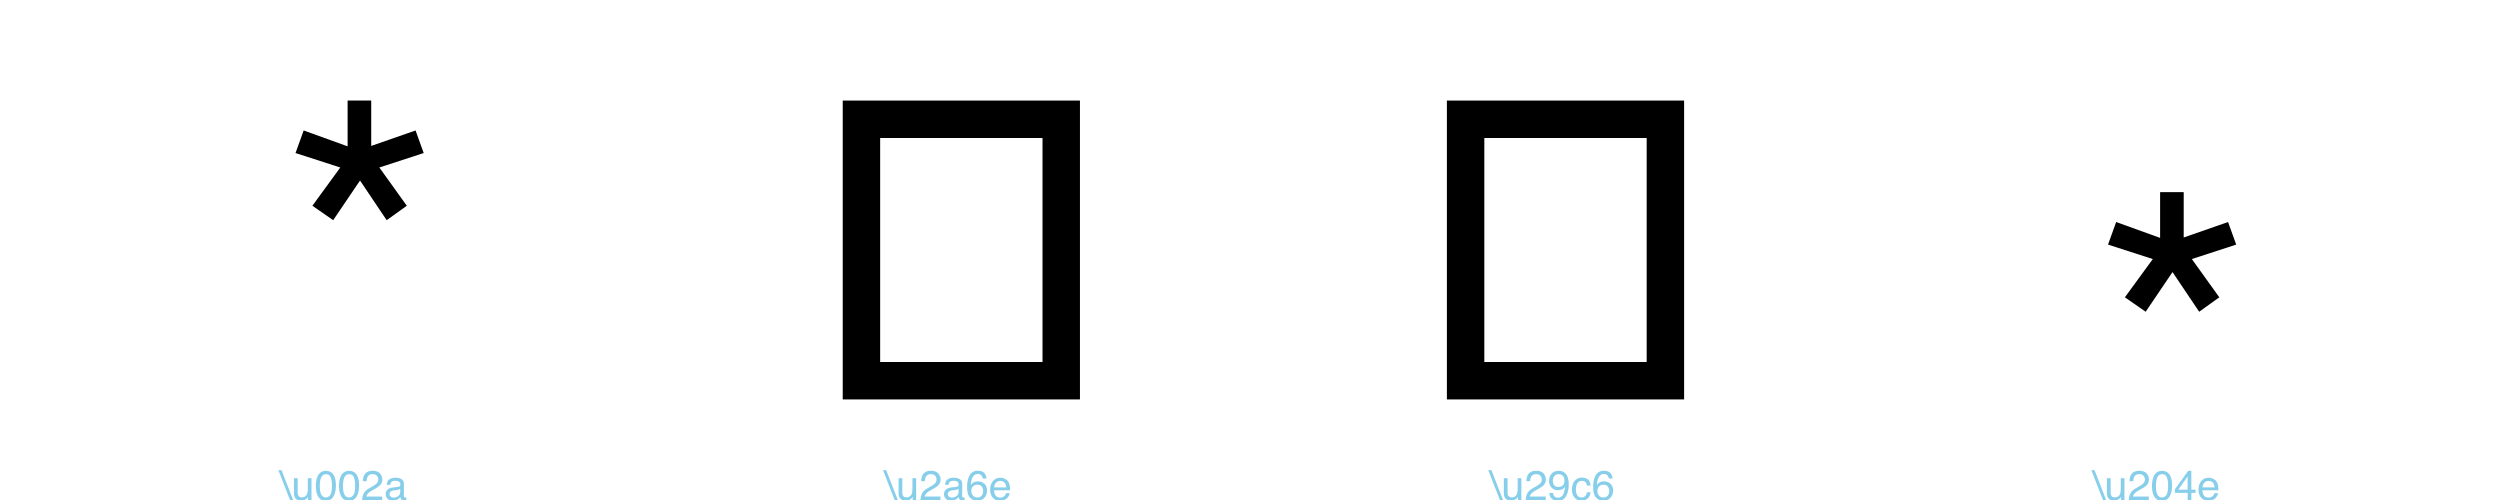
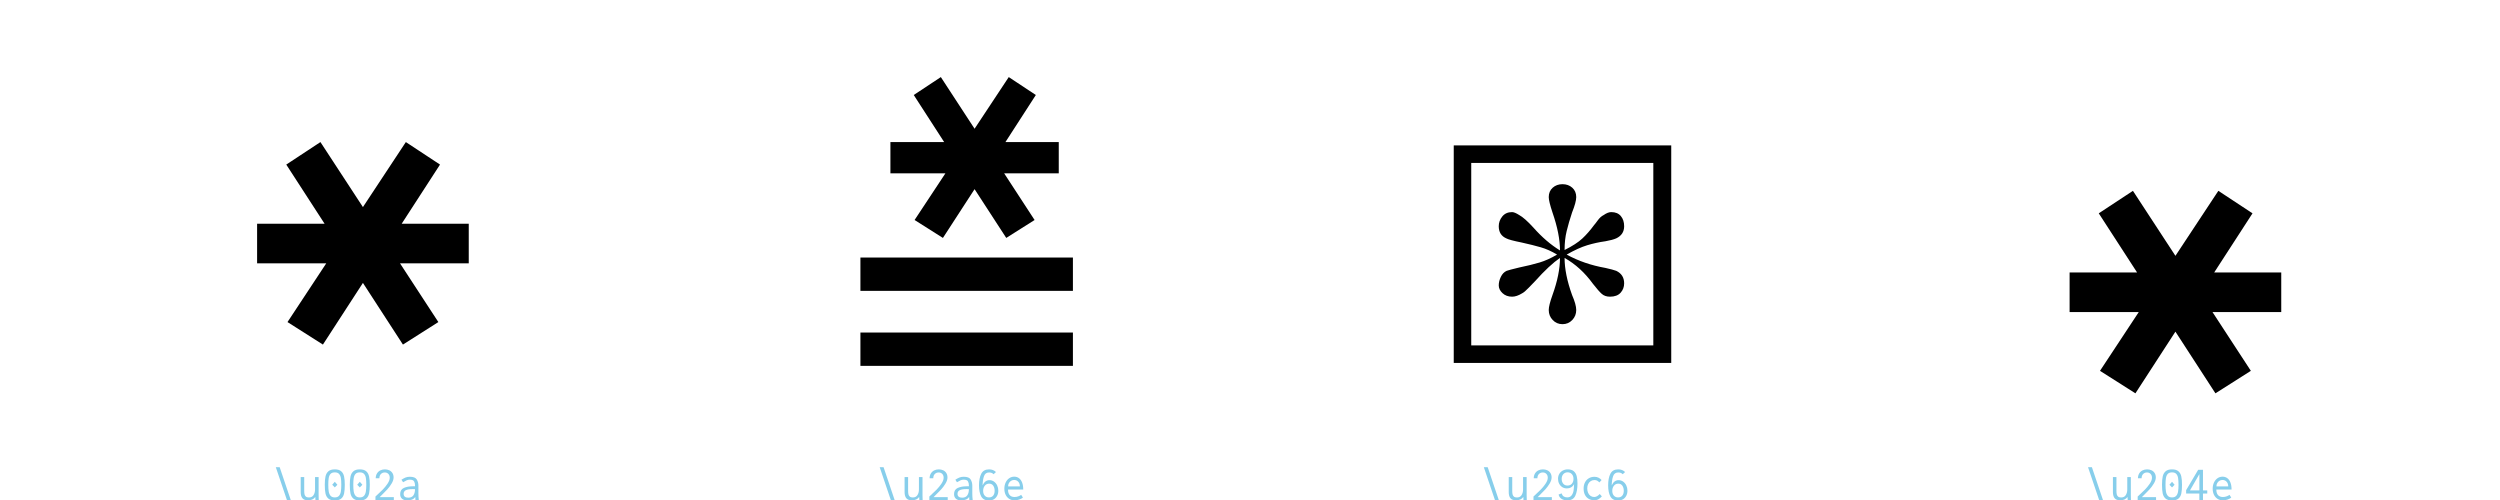
<svg xmlns="http://www.w3.org/2000/svg" xmlns:xlink="http://www.w3.org/1999/xlink" width="600pt" height="120pt" viewBox="0 0 600 120" version="1.1">
  <defs>
    <g>
-       <symbol overflow="visible" id="glyph3087320-0">
-         <path style="stroke:none;" d="M 3.223 0 L 3.223 -71.727 L 60.156 -71.727 L 60.156 0 Z M 51.172 -8.984 L 51.172 -62.742 L 12.207 -62.742 L 12.207 -8.984 Z M 51.172 -8.984 " />
+       <symbol overflow="visible" id="glyph3042870-0">
+         <path style="stroke:none;" d="M 3.602 17 L 3.602 -72.5 L 56.398 -72.5 L 56.398 17 Z M 8.801 11.801 L 51.199 11.801 L 51.199 -67.301 L 8.801 -67.301 Z M 16.301 -45 C 16.234 -50.066 17.602 -53.367 20.398 -54.898 C 23.199 -56.434 26.168 -57.199 29.301 -57.199 C 33.566 -57.199 36.867 -56.215 39.199 -54.25 C 41.531 -52.285 42.699 -49.465 42.699 -45.801 C 42.699 -43.535 42.117 -41.516 40.949 -39.75 C 39.781 -37.984 38.102 -35.965 35.898 -33.699 L 34.199 -31.898 C 33.199 -31.098 32.535 -30.434 32.199 -29.898 C 31.867 -29.367 31.699 -28.602 31.699 -27.602 L 31.699 -25 L 26 -25 L 26 -27.602 C 26 -28.801 26.035 -29.699 26.102 -30.301 C 26.168 -30.898 26.434 -31.535 26.898 -32.199 C 27.367 -33 28.016 -33.816 28.852 -34.648 C 29.684 -35.484 30.5 -36.266 31.301 -37 C 33.102 -38.602 34.418 -40 35.25 -41.199 C 36.082 -42.398 36.5 -43.832 36.5 -45.5 C 36.5 -47.5 35.832 -49.035 34.5 -50.102 C 33.168 -51.168 31.234 -51.699 28.699 -51.699 C 26.965 -51.699 25.418 -51.168 24.051 -50.102 C 22.684 -49.035 22.035 -47.332 22.102 -45 Z M 34.699 -16.301 C 34.699 -14.898 34.184 -13.699 33.148 -12.699 C 32.117 -11.699 30.898 -11.199 29.5 -11.199 C 28.102 -11.199 26.898 -11.699 25.898 -12.699 C 24.898 -13.699 24.398 -14.898 24.398 -16.301 C 24.398 -17.168 24.602 -17.934 25 -18.602 C 25.199 -19.469 25.566 -20.102 26.102 -20.5 C 26.633 -20.898 27.367 -21.168 28.301 -21.301 C 28.566 -21.367 28.965 -21.398 29.5 -21.398 C 30.898 -21.398 32.117 -20.898 33.148 -19.898 C 34.184 -18.898 34.699 -17.699 34.699 -16.301 Z M 23.199 -10.199 C 24.602 -10.199 25.801 -9.699 26.801 -8.699 C 27.801 -7.699 28.301 -6.5 28.301 -5.102 C 28.301 -3.633 27.801 -2.398 26.801 -1.398 C 25.801 -0.398 24.602 0.102 23.199 0.102 C 21.801 0.102 20.602 -0.398 19.602 -1.398 C 18.602 -2.398 18.102 -3.633 18.102 -5.102 C 18.102 -6.5 18.602 -7.699 19.602 -8.699 C 20.602 -9.699 21.801 -10.199 23.199 -10.199 Z M 35.801 -10.199 C 37.199 -10.199 38.418 -9.699 39.449 -8.699 C 40.484 -7.699 41 -6.5 41 -5.102 C 41 -3.633 40.484 -2.398 39.449 -1.398 C 38.418 -0.398 37.199 0.102 35.801 0.102 C 34.398 0.102 33.199 -0.398 32.199 -1.398 C 31.199 -2.398 30.699 -3.633 30.699 -5.102 C 30.699 -6.5 31.199 -7.699 32.199 -8.699 C 33.199 -9.699 34.398 -10.199 35.801 -10.199 Z M 35.801 -10.199 " />
      </symbol>
-       <symbol overflow="visible" id="glyph3087320-1">
-         <path style="stroke:none;" d="M 21.973 -71.727 L 21.973 -60.84 L 32.617 -64.551 L 34.57 -59.133 L 23.926 -55.664 L 30.516 -46.484 L 25.684 -43.016 L 19.289 -52.539 L 12.844 -43.016 L 7.859 -46.484 L 14.551 -55.664 L 3.809 -59.133 L 5.762 -64.551 L 16.309 -60.742 L 16.309 -71.727 Z M 21.973 -71.727 " />
+       <symbol overflow="visible" id="glyph3042870-1">
+         <path style="stroke:none;" d="M 39.301 -32.199 L 55.398 -32.199 L 55.398 -22.699 L 38.898 -22.699 L 48.102 -8.602 L 39.602 -3.199 L 30 -18 L 20.398 -3.199 L 11.898 -8.602 L 21.199 -22.699 L 4.602 -22.699 L 4.602 -32.199 L 20.801 -32.199 L 11.602 -46.398 L 19.801 -51.801 L 30 -36.199 L 40.301 -51.801 L 48.5 -46.398 Z M 39.301 -32.199 " />
      </symbol>
-       <symbol overflow="visible" id="glyph3087320-2">
-         <path style="stroke:none;" d="M 3.223 0 L 3.223 -71.727 L 60.156 -71.727 L 60.156 0 Z M 51.172 -8.984 L 51.172 -62.742 L 12.207 -62.742 L 12.207 -8.984 Z M 51.172 -8.984 " />
+       <symbol overflow="visible" id="glyph3042870-2">
+         <path style="stroke:none;" d="M 24.301 -44.398 L 17.5 -48.699 L 24.898 -59.898 L 11.699 -59.898 L 11.699 -67.398 L 24.602 -67.398 L 17.301 -78.699 L 23.801 -83 L 31.898 -70.602 L 40.102 -83 L 46.602 -78.699 L 39.301 -67.398 L 52.102 -67.398 L 52.102 -59.898 L 39 -59.898 L 46.301 -48.699 L 39.5 -44.398 L 31.898 -56.102 Z M 4.5 -31.699 L 4.5 -39.699 L 55.5 -39.699 L 55.5 -31.699 Z M 55.5 -13.699 L 4.5 -13.699 L 4.5 -21.699 L 55.5 -21.699 Z M 55.5 -13.699 " />
      </symbol>
-       <symbol overflow="visible" id="glyph3087320-3">
-         <path style="stroke:none;" d="M 21.973 -27.781 L 21.973 -16.895 L 32.617 -20.605 L 34.57 -15.188 L 23.926 -11.719 L 30.516 -2.539 L 25.684 0.93 L 19.289 -8.594 L 12.844 0.93 L 7.859 -2.539 L 14.551 -11.719 L 3.809 -15.188 L 5.762 -20.605 L 16.309 -16.797 L 16.309 -27.781 Z M 21.973 -27.781 " />
+       <symbol overflow="visible" id="glyph3042870-3">
+         <path style="stroke:none;" d="M 54.699 2 L 2.5 2 L 2.5 -50.199 L 54.699 -50.199 Z M 50.398 -2.199 L 50.398 -46 L 6.699 -46 L 6.699 -2.199 Z M 43.398 -17.102 C 43.398 -16.234 43.117 -15.484 42.551 -14.852 C 41.984 -14.219 41.133 -13.898 40 -13.898 C 39.199 -13.898 38.551 -14.117 38.051 -14.551 C 37.551 -14.984 36.832 -15.801 35.898 -17 C 33.965 -19.668 31.699 -21.734 29.102 -23.199 C 29.102 -20.602 29.699 -17.633 30.898 -14.301 C 31.566 -12.766 31.898 -11.566 31.898 -10.699 C 31.898 -9.766 31.582 -8.965 30.949 -8.301 C 30.316 -7.633 29.535 -7.301 28.602 -7.301 C 27.668 -7.301 26.883 -7.633 26.25 -8.301 C 25.617 -8.969 25.301 -9.766 25.301 -10.699 C 25.301 -11.434 25.602 -12.633 26.199 -14.301 C 27.398 -17.633 28 -20.602 28 -23.199 C 26.332 -22.066 24.332 -20.199 22 -17.602 C 21.668 -17.266 21.168 -16.75 20.5 -16.051 C 19.832 -15.352 19.301 -14.898 18.898 -14.699 C 18.031 -14.168 17.234 -13.898 16.5 -13.898 C 15.566 -13.898 14.801 -14.184 14.199 -14.75 C 13.602 -15.316 13.301 -15.934 13.301 -16.602 C 13.301 -17.266 13.465 -17.949 13.801 -18.648 C 14.133 -19.348 14.602 -19.832 15.199 -20.102 C 15.531 -20.234 16.535 -20.5 18.199 -20.898 C 20.133 -21.301 21.766 -21.699 23.102 -22.102 C 24.434 -22.5 25.832 -23.133 27.301 -24 C 25.969 -24.801 24.668 -25.383 23.398 -25.75 C 22.133 -26.117 20.602 -26.5 18.801 -26.898 C 16.801 -27.301 15.566 -27.633 15.102 -27.898 C 13.902 -28.434 13.301 -29.398 13.301 -30.801 C 13.301 -31.668 13.582 -32.449 14.148 -33.148 C 14.715 -33.848 15.5 -34.199 16.5 -34.199 C 16.898 -34.199 17.465 -33.965 18.199 -33.5 C 19.066 -33.035 20.199 -32.035 21.602 -30.5 C 23.668 -28.168 25.801 -26.332 28 -25 C 28 -27.602 27.398 -30.633 26.199 -34.102 C 25.602 -35.902 25.301 -37.133 25.301 -37.801 C 25.301 -38.734 25.617 -39.484 26.25 -40.051 C 26.883 -40.617 27.668 -40.898 28.602 -40.898 C 29.535 -40.898 30.316 -40.617 30.949 -40.051 C 31.582 -39.484 31.898 -38.734 31.898 -37.801 C 31.898 -37 31.566 -35.766 30.898 -34.102 C 30.367 -32.5 29.934 -31.016 29.602 -29.648 C 29.266 -28.281 29.102 -26.766 29.102 -25.102 C 30.969 -26.035 32.383 -26.949 33.352 -27.852 C 34.316 -28.75 35.266 -29.832 36.199 -31.102 C 36.332 -31.234 36.617 -31.602 37.051 -32.199 C 37.484 -32.801 37.965 -33.234 38.5 -33.5 C 39.168 -33.965 39.766 -34.199 40.301 -34.199 C 41.301 -34.199 42.066 -33.883 42.602 -33.25 C 43.133 -32.617 43.398 -31.801 43.398 -30.801 C 43.398 -29.469 42.766 -28.5 41.5 -27.898 C 40.898 -27.633 40.035 -27.398 38.898 -27.199 C 37.434 -27 35.984 -26.684 34.551 -26.25 C 33.117 -25.816 31.465 -25.066 29.602 -24 C 32.402 -22.465 35.5 -21.398 38.898 -20.801 C 40.098 -20.535 40.965 -20.301 41.5 -20.102 C 42.766 -19.5 43.398 -18.5 43.398 -17.102 Z M 43.398 -17.102 " />
      </symbol>
-       <symbol overflow="visible" id="glyph3087321-0">
-         <path style="stroke:none;" d="M 0.32 0 L 0.32 -7.172 L 6.016 -7.172 L 6.016 0 Z M 5.117 -0.898 L 5.117 -6.273 L 1.219 -6.273 L 1.219 -0.898 Z M 5.117 -0.898 " />
+       <symbol overflow="visible" id="glyph3042870-4">
+         <path style="stroke:none;" d="M 39.301 -8.801 L 55.398 -8.801 L 55.398 0.699 L 38.898 0.699 L 48.102 14.801 L 39.602 20.199 L 30 5.398 L 20.398 20.199 L 11.898 14.801 L 21.199 0.699 L 4.602 0.699 L 4.602 -8.801 L 20.801 -8.801 L 11.602 -23 L 19.801 -28.398 L 30 -12.801 L 40.301 -28.398 L 48.5 -23 Z M 39.301 -8.801 " />
      </symbol>
-       <symbol overflow="visible" id="glyph3087321-1">
-         <path style="stroke:none;" d="M 0.426 -7.172 L 3.211 0 L 2.453 0 L -0.336 -7.172 Z M 0.426 -7.172 " />
+       <symbol overflow="visible" id="glyph3042871-0">
+         <path style="stroke:none;" d="M 0.359 1.699 L 0.359 -7.25 L 5.641 -7.25 L 5.641 1.699 Z M 0.879 1.18 L 5.121 1.18 L 5.121 -6.73 L 0.879 -6.73 Z M 1.629 -4.5 C 1.621 -5.008 1.762 -5.336 2.039 -5.488 C 2.32 -5.645 2.617 -5.719 2.93 -5.719 C 3.355 -5.719 3.688 -5.621 3.922 -5.426 C 4.152 -5.23 4.27 -4.945 4.27 -4.578 C 4.27 -4.352 4.211 -4.152 4.094 -3.977 C 3.977 -3.801 3.809 -3.598 3.59 -3.371 L 3.422 -3.191 C 3.32 -3.109 3.254 -3.043 3.219 -2.988 C 3.188 -2.938 3.172 -2.859 3.172 -2.762 L 3.172 -2.5 L 2.602 -2.5 L 2.602 -2.762 C 2.602 -2.879 2.602 -2.969 2.609 -3.031 C 2.617 -3.09 2.645 -3.152 2.691 -3.219 C 2.738 -3.301 2.801 -3.383 2.887 -3.465 C 2.969 -3.547 3.051 -3.625 3.129 -3.699 C 3.309 -3.859 3.441 -4 3.523 -4.121 C 3.609 -4.242 3.648 -4.383 3.648 -4.551 C 3.648 -4.75 3.582 -4.902 3.449 -5.012 C 3.316 -5.117 3.125 -5.172 2.871 -5.172 C 2.695 -5.172 2.543 -5.117 2.406 -5.012 C 2.27 -4.902 2.203 -4.734 2.211 -4.5 Z M 3.469 -1.629 C 3.469 -1.488 3.418 -1.371 3.316 -1.27 C 3.211 -1.168 3.09 -1.121 2.949 -1.121 C 2.809 -1.121 2.691 -1.172 2.59 -1.27 C 2.488 -1.371 2.441 -1.488 2.441 -1.629 C 2.441 -1.715 2.461 -1.793 2.5 -1.859 C 2.52 -1.945 2.559 -2.012 2.609 -2.051 C 2.664 -2.09 2.738 -2.117 2.828 -2.129 C 2.855 -2.137 2.898 -2.141 2.949 -2.141 C 3.09 -2.141 3.211 -2.09 3.316 -1.988 C 3.418 -1.891 3.469 -1.77 3.469 -1.629 Z M 2.32 -1.02 C 2.461 -1.02 2.578 -0.969 2.68 -0.871 C 2.781 -0.77 2.828 -0.648 2.828 -0.512 C 2.828 -0.363 2.781 -0.238 2.68 -0.141 C 2.578 -0.039 2.461 0.012 2.32 0.012 C 2.18 0.012 2.059 -0.039 1.961 -0.141 C 1.859 -0.238 1.809 -0.363 1.809 -0.512 C 1.809 -0.652 1.859 -0.77 1.961 -0.871 C 2.059 -0.969 2.18 -1.02 2.32 -1.02 Z M 3.578 -1.02 C 3.719 -1.02 3.84 -0.969 3.945 -0.871 C 4.047 -0.77 4.102 -0.648 4.102 -0.512 C 4.102 -0.363 4.047 -0.238 3.945 -0.141 C 3.84 -0.039 3.719 0.012 3.578 0.012 C 3.438 0.012 3.32 -0.039 3.219 -0.141 C 3.121 -0.238 3.07 -0.363 3.07 -0.512 C 3.07 -0.652 3.121 -0.77 3.219 -0.871 C 3.32 -0.969 3.441 -1.02 3.578 -1.02 Z M 3.578 -1.02 " />
      </symbol>
-       <symbol overflow="visible" id="glyph3087321-2">
-         <path style="stroke:none;" d="M 1.523 -5.23 L 1.523 -1.758 C 1.523 -1.492 1.566 -1.273 1.648 -1.102 C 1.805 -0.789 2.098 -0.633 2.523 -0.633 C 3.137 -0.633 3.555 -0.906 3.773 -1.453 C 3.895 -1.746 3.953 -2.148 3.953 -2.66 L 3.953 -5.23 L 4.836 -5.23 L 4.836 0 L 4.004 0 L 4.016 -0.773 C 3.898 -0.574 3.758 -0.406 3.59 -0.27 C 3.254 0.004 2.848 0.141 2.367 0.141 C 1.621 0.141 1.113 -0.109 0.844 -0.605 C 0.699 -0.871 0.625 -1.23 0.625 -1.676 L 0.625 -5.23 Z M 1.523 -5.23 " />
+       <symbol overflow="visible" id="glyph3042871-1">
+         <path style="stroke:none;" d="M 5.078 1.898 L 4.16 1.898 L 0.852 -7.879 L 1.781 -7.879 Z M 5.078 1.898 " />
      </symbol>
-       <symbol overflow="visible" id="glyph3087321-3">
-         <path style="stroke:none;" d="M 2.703 -6.992 C 3.609 -6.992 4.266 -6.621 4.668 -5.875 C 4.98 -5.297 5.137 -4.508 5.137 -3.508 C 5.137 -2.555 4.996 -1.77 4.711 -1.148 C 4.301 -0.258 3.633 0.191 2.699 0.191 C 1.859 0.191 1.234 -0.176 0.824 -0.902 C 0.484 -1.512 0.312 -2.328 0.312 -3.355 C 0.312 -4.148 0.414 -4.832 0.621 -5.398 C 1.004 -6.461 1.699 -6.992 2.703 -6.992 Z M 2.695 -0.609 C 3.152 -0.609 3.516 -0.812 3.785 -1.215 C 4.055 -1.617 4.188 -2.371 4.188 -3.473 C 4.188 -4.266 4.094 -4.918 3.898 -5.434 C 3.703 -5.945 3.32 -6.203 2.758 -6.203 C 2.242 -6.203 1.863 -5.957 1.625 -5.473 C 1.383 -4.984 1.266 -4.266 1.266 -3.32 C 1.266 -2.609 1.34 -2.035 1.492 -1.602 C 1.727 -0.941 2.129 -0.609 2.695 -0.609 Z M 2.695 -0.609 " />
+       <symbol overflow="visible" id="glyph3042871-2">
+         <path style="stroke:none;" d="M 2.578 0.07 C 1.961 0.07 1.512 -0.098 1.238 -0.43 C 0.965 -0.762 0.828 -1.254 0.828 -1.898 L 0.828 -5.5 L 1.672 -5.5 L 1.672 -2.238 C 1.672 -1.887 1.695 -1.598 1.746 -1.371 C 1.797 -1.145 1.902 -0.961 2.066 -0.82 C 2.23 -0.68 2.473 -0.609 2.801 -0.609 C 3.301 -0.609 3.672 -0.797 3.91 -1.172 C 4.148 -1.543 4.27 -1.992 4.27 -2.52 L 4.27 -5.5 L 5.129 -5.5 L 5.129 -1.191 C 5.129 -0.969 5.137 -0.699 5.148 -0.379 L 5.16 0 L 4.371 0 L 4.328 -0.73 C 3.961 -0.195 3.379 0.07 2.578 0.07 Z M 2.578 0.07 " />
      </symbol>
-       <symbol overflow="visible" id="glyph3087321-4">
-         <path style="stroke:none;" d="M 0.312 0 C 0.344 -0.602 0.469 -1.125 0.688 -1.57 C 0.902 -2.016 1.324 -2.422 1.953 -2.789 L 2.891 -3.328 C 3.312 -3.574 3.605 -3.781 3.773 -3.953 C 4.039 -4.227 4.176 -4.535 4.176 -4.883 C 4.176 -5.289 4.055 -5.613 3.809 -5.852 C 3.562 -6.09 3.238 -6.211 2.832 -6.211 C 2.23 -6.211 1.812 -5.984 1.582 -5.527 C 1.457 -5.281 1.391 -4.945 1.375 -4.512 L 0.484 -4.512 C 0.492 -5.121 0.605 -5.617 0.82 -6 C 1.203 -6.68 1.875 -7.016 2.836 -7.016 C 3.637 -7.016 4.223 -6.801 4.594 -6.367 C 4.961 -5.934 5.148 -5.453 5.148 -4.922 C 5.148 -4.363 4.949 -3.883 4.555 -3.484 C 4.328 -3.254 3.918 -2.977 3.328 -2.648 L 2.66 -2.273 C 2.344 -2.098 2.09 -1.934 1.91 -1.773 C 1.586 -1.488 1.379 -1.176 1.293 -0.828 L 5.113 -0.828 L 5.113 0 Z M 0.312 0 " />
+       <symbol overflow="visible" id="glyph3042871-3">
+         <path style="stroke:none;" d="M 3.012 0.102 C 2.324 0.102 1.809 -0.047 1.461 -0.344 C 1.113 -0.641 0.887 -1.055 0.773 -1.578 C 0.664 -2.105 0.609 -2.801 0.609 -3.66 C 0.609 -4.48 0.668 -5.148 0.785 -5.672 C 0.902 -6.191 1.137 -6.602 1.484 -6.898 C 1.836 -7.199 2.344 -7.352 3.012 -7.352 C 3.676 -7.352 4.184 -7.203 4.535 -6.906 C 4.887 -6.609 5.117 -6.199 5.234 -5.676 C 5.352 -5.152 5.41 -4.48 5.41 -3.66 C 5.41 -2.801 5.355 -2.105 5.246 -1.578 C 5.137 -1.051 4.906 -0.641 4.559 -0.344 C 4.211 -0.047 3.695 0.102 3.012 0.102 Z M 3.012 -0.621 C 3.449 -0.621 3.785 -0.746 4.012 -0.996 C 4.238 -1.246 4.387 -1.582 4.461 -2.012 C 4.535 -2.438 4.57 -2.988 4.57 -3.66 C 4.57 -4.34 4.535 -4.887 4.465 -5.297 C 4.395 -5.707 4.25 -6.031 4.023 -6.27 C 3.801 -6.512 3.465 -6.629 3.012 -6.629 C 2.559 -6.629 2.219 -6.512 1.996 -6.27 C 1.773 -6.031 1.625 -5.703 1.555 -5.297 C 1.484 -4.887 1.449 -4.34 1.449 -3.66 C 1.449 -2.988 1.488 -2.438 1.559 -2.012 C 1.633 -1.582 1.785 -1.246 2.012 -0.996 C 2.238 -0.746 2.57 -0.621 3.012 -0.621 Z M 3.629 -3.66 L 3.012 -3.02 L 2.391 -3.66 L 3.012 -4.371 Z M 3.629 -3.66 " />
      </symbol>
-       <symbol overflow="visible" id="glyph3087321-5">
-         <path style="stroke:none;" d="M 1.32 -1.391 C 1.32 -1.137 1.41 -0.938 1.598 -0.789 C 1.781 -0.645 2 -0.57 2.258 -0.57 C 2.566 -0.57 2.863 -0.645 3.156 -0.785 C 3.645 -1.023 3.887 -1.414 3.887 -1.953 L 3.887 -2.66 C 3.781 -2.594 3.641 -2.535 3.473 -2.492 C 3.305 -2.445 3.137 -2.414 2.973 -2.391 L 2.441 -2.324 C 2.121 -2.281 1.883 -2.215 1.723 -2.125 C 1.453 -1.973 1.32 -1.727 1.32 -1.391 Z M 3.445 -3.168 C 3.648 -3.195 3.785 -3.281 3.852 -3.422 C 3.891 -3.5 3.91 -3.613 3.91 -3.758 C 3.91 -4.059 3.805 -4.277 3.59 -4.41 C 3.379 -4.547 3.074 -4.613 2.676 -4.613 C 2.219 -4.613 1.891 -4.492 1.699 -4.242 C 1.594 -4.105 1.523 -3.902 1.488 -3.633 L 0.668 -3.633 C 0.684 -4.277 0.895 -4.727 1.297 -4.977 C 1.699 -5.23 2.164 -5.355 2.695 -5.355 C 3.312 -5.355 3.809 -5.238 4.195 -5.004 C 4.574 -4.77 4.766 -4.406 4.766 -3.91 L 4.766 -0.898 C 4.766 -0.809 4.785 -0.734 4.82 -0.68 C 4.859 -0.625 4.938 -0.594 5.059 -0.594 C 5.098 -0.594 5.141 -0.598 5.191 -0.602 C 5.238 -0.609 5.293 -0.617 5.348 -0.625 L 5.348 0.023 C 5.211 0.062 5.105 0.086 5.035 0.098 C 4.961 0.109 4.863 0.113 4.742 0.113 C 4.438 0.113 4.219 0.004 4.082 -0.211 C 4.012 -0.324 3.961 -0.484 3.93 -0.695 C 3.75 -0.461 3.496 -0.254 3.16 -0.082 C 2.824 0.09 2.453 0.176 2.051 0.176 C 1.566 0.176 1.168 0.027 0.863 -0.266 C 0.555 -0.562 0.398 -0.93 0.398 -1.371 C 0.398 -1.855 0.551 -2.234 0.855 -2.5 C 1.156 -2.766 1.555 -2.93 2.047 -2.992 Z M 3.445 -3.168 " />
+       <symbol overflow="visible" id="glyph3042871-4">
+         <path style="stroke:none;" d="M 0.77 -0.84 L 0.988 -1.039 C 1.57 -1.566 2.074 -2.047 2.504 -2.484 C 2.934 -2.922 3.324 -3.398 3.676 -3.922 C 4.023 -4.441 4.199 -4.914 4.199 -5.34 C 4.199 -5.727 4.09 -6.035 3.863 -6.266 C 3.641 -6.496 3.355 -6.609 3.012 -6.609 C 2.629 -6.609 2.316 -6.484 2.074 -6.23 C 1.832 -5.977 1.711 -5.641 1.711 -5.219 L 0.828 -5.219 C 0.836 -5.672 0.941 -6.059 1.141 -6.379 C 1.34 -6.699 1.605 -6.941 1.934 -7.105 C 2.266 -7.27 2.633 -7.352 3.039 -7.352 C 3.414 -7.352 3.758 -7.277 4.074 -7.137 C 4.391 -6.992 4.645 -6.773 4.836 -6.48 C 5.023 -6.188 5.121 -5.828 5.121 -5.41 C 5.121 -4.965 4.969 -4.484 4.664 -3.977 C 4.363 -3.465 4.008 -2.988 3.602 -2.539 C 3.195 -2.094 2.707 -1.598 2.141 -1.051 L 1.781 -0.691 L 5.18 -0.691 L 5.18 0.051 L 0.77 0.051 Z M 0.77 -0.84 " />
      </symbol>
-       <symbol overflow="visible" id="glyph3087321-6">
-         <path style="stroke:none;" d="M 2.926 -7.023 C 3.707 -7.023 4.25 -6.82 4.559 -6.414 C 4.867 -6.008 5.02 -5.59 5.02 -5.16 L 4.148 -5.16 C 4.098 -5.438 4.016 -5.656 3.902 -5.812 C 3.691 -6.105 3.367 -6.25 2.938 -6.25 C 2.445 -6.25 2.059 -6.023 1.766 -5.57 C 1.477 -5.117 1.316 -4.465 1.285 -3.617 C 1.484 -3.914 1.738 -4.137 2.047 -4.281 C 2.328 -4.414 2.637 -4.477 2.984 -4.477 C 3.57 -4.477 4.082 -4.289 4.516 -3.914 C 4.953 -3.539 5.172 -2.984 5.172 -2.242 C 5.172 -1.605 4.965 -1.043 4.551 -0.555 C 4.137 -0.062 3.547 0.18 2.781 0.18 C 2.129 0.18 1.562 -0.066 1.09 -0.562 C 0.613 -1.059 0.375 -1.895 0.375 -3.07 C 0.375 -3.941 0.48 -4.68 0.695 -5.281 C 1.102 -6.441 1.844 -7.023 2.926 -7.023 Z M 2.859 -0.602 C 3.324 -0.602 3.668 -0.758 3.898 -1.066 C 4.129 -1.379 4.242 -1.746 4.242 -2.168 C 4.242 -2.527 4.141 -2.867 3.938 -3.191 C 3.73 -3.516 3.359 -3.676 2.816 -3.676 C 2.438 -3.676 2.109 -3.551 1.824 -3.301 C 1.539 -3.051 1.398 -2.672 1.398 -2.168 C 1.398 -1.727 1.527 -1.352 1.785 -1.051 C 2.043 -0.75 2.402 -0.602 2.859 -0.602 Z M 2.859 -0.602 " />
+       <symbol overflow="visible" id="glyph3042871-5">
+         <path style="stroke:none;" d="M 2.43 0.102 C 1.898 0.102 1.477 -0.027 1.164 -0.285 C 0.855 -0.543 0.699 -0.918 0.699 -1.41 C 0.699 -2.129 0.992 -2.625 1.578 -2.891 C 2.168 -3.156 2.867 -3.289 3.68 -3.289 L 4.262 -3.289 L 4.262 -3.559 C 4.262 -3.898 4.184 -4.203 4.035 -4.477 C 3.887 -4.746 3.539 -4.879 3 -4.879 C 2.734 -4.879 2.488 -4.828 2.266 -4.727 C 2.043 -4.621 1.754 -4.465 1.398 -4.262 L 1.012 -4.871 C 1.344 -5.082 1.66 -5.254 1.965 -5.387 C 2.27 -5.516 2.621 -5.578 3.02 -5.578 C 3.875 -5.578 4.43 -5.359 4.691 -4.914 C 4.949 -4.473 5.078 -3.988 5.078 -3.469 L 5.078 -1.551 C 5.078 -1.078 5.109 -0.559 5.172 0 L 4.371 0 L 4.32 -0.75 C 4.148 -0.457 3.887 -0.242 3.539 -0.105 C 3.191 0.031 2.824 0.102 2.43 0.102 Z M 2.648 -0.559 C 3.211 -0.559 3.617 -0.746 3.875 -1.113 C 4.133 -1.484 4.262 -1.98 4.262 -2.602 C 4.027 -2.613 3.848 -2.621 3.719 -2.621 C 2.961 -2.621 2.406 -2.531 2.055 -2.352 C 1.703 -2.172 1.531 -1.879 1.531 -1.48 C 1.531 -1.168 1.629 -0.934 1.824 -0.785 C 2.02 -0.637 2.297 -0.559 2.648 -0.559 Z M 2.648 -0.559 " />
      </symbol>
-       <symbol overflow="visible" id="glyph3087321-7">
-         <path style="stroke:none;" d="M 2.82 -5.348 C 3.191 -5.348 3.555 -5.258 3.902 -5.086 C 4.25 -4.91 4.516 -4.688 4.695 -4.41 C 4.871 -4.145 4.992 -3.836 5.047 -3.484 C 5.102 -3.246 5.125 -2.859 5.125 -2.336 L 1.293 -2.336 C 1.309 -1.805 1.438 -1.379 1.672 -1.059 C 1.906 -0.738 2.266 -0.578 2.758 -0.578 C 3.219 -0.578 3.586 -0.727 3.859 -1.031 C 4.016 -1.207 4.125 -1.41 4.188 -1.641 L 5.055 -1.641 C 5.031 -1.449 4.957 -1.234 4.828 -1 C 4.699 -0.762 4.555 -0.57 4.395 -0.422 C 4.129 -0.16 3.797 0.016 3.402 0.109 C 3.191 0.16 2.953 0.188 2.688 0.188 C 2.035 0.188 1.484 -0.051 1.031 -0.523 C 0.578 -1 0.352 -1.66 0.352 -2.516 C 0.352 -3.355 0.578 -4.035 1.035 -4.562 C 1.492 -5.086 2.086 -5.348 2.82 -5.348 Z M 4.223 -3.031 C 4.188 -3.414 4.105 -3.719 3.977 -3.945 C 3.734 -4.367 3.332 -4.578 2.77 -4.578 C 2.367 -4.578 2.027 -4.434 1.754 -4.145 C 1.48 -3.852 1.336 -3.48 1.32 -3.031 Z M 4.223 -3.031 " />
+       <symbol overflow="visible" id="glyph3042871-6">
+         <path style="stroke:none;" d="M 3.102 0.121 C 2.199 0.121 1.574 -0.203 1.219 -0.855 C 0.867 -1.504 0.691 -2.395 0.691 -3.52 C 0.691 -4.672 0.867 -5.602 1.227 -6.301 C 1.582 -7 2.215 -7.352 3.129 -7.352 C 3.777 -7.352 4.32 -7.137 4.762 -6.711 L 4.18 -6.18 C 3.941 -6.465 3.582 -6.609 3.109 -6.609 C 2.496 -6.609 2.086 -6.309 1.879 -5.699 C 1.672 -5.094 1.562 -4.367 1.551 -3.52 C 1.93 -4.348 2.477 -4.762 3.191 -4.762 C 3.605 -4.762 3.973 -4.645 4.297 -4.41 C 4.617 -4.176 4.871 -3.867 5.051 -3.48 C 5.23 -3.094 5.32 -2.676 5.32 -2.23 C 5.32 -1.777 5.227 -1.371 5.039 -1.016 C 4.852 -0.66 4.594 -0.379 4.262 -0.18 C 3.926 0.02 3.539 0.121 3.102 0.121 Z M 3.078 -0.621 C 3.52 -0.621 3.855 -0.766 4.09 -1.055 C 4.324 -1.344 4.441 -1.73 4.441 -2.211 C 4.441 -2.695 4.328 -3.102 4.105 -3.43 C 3.883 -3.758 3.555 -3.922 3.121 -3.922 C 2.68 -3.922 2.328 -3.754 2.07 -3.422 C 1.809 -3.086 1.68 -2.676 1.68 -2.191 C 1.68 -1.723 1.805 -1.344 2.055 -1.055 C 2.305 -0.766 2.648 -0.621 3.078 -0.621 Z M 3.078 -0.621 " />
      </symbol>
-       <symbol overflow="visible" id="glyph3087321-8">
-         <path style="stroke:none;" d="M 1.328 -1.688 C 1.355 -1.203 1.543 -0.867 1.891 -0.684 C 2.07 -0.586 2.27 -0.539 2.496 -0.539 C 2.914 -0.539 3.273 -0.711 3.57 -1.062 C 3.867 -1.414 4.074 -2.121 4.199 -3.195 C 4.004 -2.883 3.762 -2.668 3.473 -2.543 C 3.188 -2.418 2.875 -2.352 2.543 -2.352 C 1.871 -2.352 1.336 -2.562 0.945 -2.984 C 0.555 -3.402 0.355 -3.945 0.355 -4.605 C 0.355 -5.238 0.551 -5.797 0.938 -6.281 C 1.324 -6.762 1.895 -7 2.652 -7 C 3.672 -7 4.375 -6.543 4.762 -5.625 C 4.977 -5.121 5.082 -4.488 5.082 -3.73 C 5.082 -2.875 4.953 -2.117 4.695 -1.453 C 4.27 -0.355 3.547 0.195 2.531 0.195 C 1.848 0.195 1.328 0.016 0.973 -0.344 C 0.617 -0.699 0.438 -1.148 0.438 -1.688 Z M 2.66 -3.125 C 3.008 -3.125 3.328 -3.238 3.617 -3.469 C 3.906 -3.699 4.047 -4.102 4.047 -4.672 C 4.047 -5.188 3.918 -5.57 3.66 -5.824 C 3.402 -6.074 3.07 -6.203 2.672 -6.203 C 2.242 -6.203 1.898 -6.059 1.648 -5.77 C 1.395 -5.48 1.27 -5.098 1.27 -4.613 C 1.27 -4.156 1.379 -3.797 1.602 -3.527 C 1.824 -3.258 2.176 -3.125 2.66 -3.125 Z M 2.66 -3.125 " />
+       <symbol overflow="visible" id="glyph3042871-7">
+         <path style="stroke:none;" d="M 3.23 0.078 C 2.742 0.078 2.316 -0.035 1.945 -0.27 C 1.574 -0.504 1.285 -0.832 1.078 -1.254 C 0.871 -1.68 0.77 -2.164 0.77 -2.711 C 0.77 -3.262 0.875 -3.762 1.086 -4.199 C 1.297 -4.641 1.578 -4.984 1.941 -5.23 C 2.301 -5.477 2.703 -5.602 3.148 -5.602 C 3.574 -5.602 3.953 -5.48 4.273 -5.246 C 4.598 -5.008 4.852 -4.66 5.031 -4.195 C 5.211 -3.73 5.301 -3.172 5.301 -2.512 L 1.648 -2.512 C 1.648 -1.918 1.785 -1.469 2.055 -1.172 C 2.324 -0.871 2.715 -0.719 3.219 -0.719 C 3.555 -0.719 3.863 -0.773 4.145 -0.887 C 4.43 -0.996 4.648 -1.113 4.809 -1.238 L 5.23 -0.578 C 5.031 -0.406 4.742 -0.254 4.363 -0.121 C 3.988 0.012 3.609 0.078 3.23 0.078 Z M 4.5 -3.27 C 4.5 -3.73 4.371 -4.102 4.109 -4.387 C 3.852 -4.668 3.523 -4.809 3.129 -4.809 C 2.863 -4.809 2.621 -4.746 2.398 -4.613 C 2.18 -4.484 2.004 -4.305 1.871 -4.07 C 1.738 -3.836 1.672 -3.57 1.672 -3.27 Z M 4.5 -3.27 " />
      </symbol>
-       <symbol overflow="visible" id="glyph3087321-9">
-         <path style="stroke:none;" d="M 2.66 -5.383 C 3.25 -5.383 3.73 -5.238 4.098 -4.953 C 4.469 -4.664 4.691 -4.172 4.766 -3.473 L 3.91 -3.473 C 3.859 -3.793 3.742 -4.062 3.555 -4.273 C 3.367 -4.488 3.07 -4.594 2.66 -4.594 C 2.102 -4.594 1.699 -4.32 1.461 -3.773 C 1.305 -3.418 1.227 -2.98 1.227 -2.461 C 1.227 -1.938 1.336 -1.496 1.559 -1.137 C 1.781 -0.781 2.129 -0.602 2.602 -0.602 C 2.969 -0.602 3.258 -0.711 3.469 -0.934 C 3.684 -1.156 3.828 -1.465 3.91 -1.852 L 4.766 -1.852 C 4.668 -1.156 4.422 -0.648 4.031 -0.328 C 3.641 -0.008 3.145 0.152 2.535 0.152 C 1.852 0.152 1.305 -0.098 0.898 -0.598 C 0.492 -1.098 0.289 -1.723 0.289 -2.469 C 0.289 -3.387 0.512 -4.102 0.957 -4.613 C 1.402 -5.125 1.973 -5.383 2.66 -5.383 Z M 2.66 -5.383 " />
+       <symbol overflow="visible" id="glyph3042871-8">
+         <path style="stroke:none;" d="M 2.879 0.09 C 2.332 0.09 1.871 -0.035 1.488 -0.285 C 1.109 -0.535 0.879 -0.879 0.801 -1.32 L 1.52 -1.59 C 1.625 -1.258 1.793 -1.012 2.016 -0.859 C 2.238 -0.707 2.527 -0.629 2.879 -0.629 C 3.352 -0.629 3.707 -0.801 3.945 -1.141 C 4.184 -1.48 4.332 -1.863 4.395 -2.297 C 4.457 -2.727 4.496 -3.234 4.512 -3.82 C 4.336 -3.48 4.102 -3.223 3.801 -3.047 C 3.5 -2.867 3.16 -2.781 2.781 -2.781 C 2.375 -2.781 2.012 -2.879 1.691 -3.078 C 1.371 -3.281 1.117 -3.559 0.934 -3.91 C 0.75 -4.262 0.66 -4.656 0.66 -5.09 C 0.66 -5.535 0.762 -5.93 0.965 -6.27 C 1.168 -6.609 1.449 -6.875 1.805 -7.066 C 2.16 -7.254 2.559 -7.352 2.988 -7.352 C 3.602 -7.352 4.082 -7.207 4.426 -6.922 C 4.77 -6.633 5.004 -6.242 5.137 -5.75 C 5.266 -5.258 5.328 -4.656 5.328 -3.949 C 5.328 -2.762 5.16 -1.793 4.816 -1.039 C 4.473 -0.285 3.828 0.09 2.879 0.09 Z M 2.91 -3.469 C 3.375 -3.469 3.738 -3.617 3.988 -3.914 C 4.242 -4.211 4.371 -4.602 4.371 -5.078 C 4.371 -5.539 4.242 -5.914 3.984 -6.203 C 3.727 -6.496 3.391 -6.641 2.969 -6.641 C 2.535 -6.641 2.191 -6.492 1.93 -6.199 C 1.668 -5.906 1.539 -5.527 1.539 -5.059 C 1.539 -4.598 1.66 -4.219 1.906 -3.922 C 2.148 -3.621 2.484 -3.469 2.91 -3.469 Z M 2.91 -3.469 " />
      </symbol>
-       <symbol overflow="visible" id="glyph3087321-10">
-         <path style="stroke:none;" d="M 3.305 -2.477 L 3.305 -5.645 L 1.062 -2.477 Z M 3.32 0 L 3.32 -1.711 L 0.254 -1.711 L 0.254 -2.57 L 3.457 -7.012 L 4.199 -7.012 L 4.199 -2.477 L 5.23 -2.477 L 5.23 -1.711 L 4.199 -1.711 L 4.199 0 Z M 3.32 0 " />
+       <symbol overflow="visible" id="glyph3042871-9">
+         <path style="stroke:none;" d="M 3.328 0.051 C 2.836 0.051 2.398 -0.059 2.016 -0.281 C 1.633 -0.5 1.332 -0.82 1.121 -1.238 C 0.906 -1.66 0.801 -2.16 0.801 -2.738 C 0.801 -3.312 0.91 -3.812 1.137 -4.238 C 1.359 -4.668 1.668 -4.996 2.066 -5.227 C 2.461 -5.457 2.91 -5.57 3.41 -5.57 C 3.785 -5.57 4.117 -5.492 4.414 -5.336 C 4.711 -5.18 4.941 -4.992 5.109 -4.781 L 4.578 -4.219 C 4.418 -4.395 4.25 -4.531 4.074 -4.637 C 3.898 -4.738 3.68 -4.789 3.422 -4.789 C 3.082 -4.789 2.777 -4.703 2.512 -4.535 C 2.242 -4.363 2.035 -4.125 1.891 -3.82 C 1.742 -3.512 1.672 -3.164 1.672 -2.77 C 1.672 -2.383 1.738 -2.035 1.879 -1.719 C 2.02 -1.406 2.215 -1.16 2.469 -0.984 C 2.723 -0.809 3.012 -0.719 3.34 -0.719 C 3.793 -0.719 4.238 -0.961 4.672 -1.441 L 5.18 -0.871 C 4.941 -0.605 4.68 -0.383 4.395 -0.211 C 4.113 -0.035 3.758 0.051 3.328 0.051 Z M 3.328 0.051 " />
+       </symbol>
+       <symbol overflow="visible" id="glyph3042871-10">
+         <path style="stroke:none;" d="M 4.441 0 L 3.57 0 L 3.57 -1.559 L 0.398 -1.559 L 0.398 -2.359 L 3.289 -7.25 L 4.441 -7.25 L 4.441 -2.301 L 5.469 -2.301 L 5.469 -1.559 L 4.441 -1.559 Z M 3.578 -6.219 L 1.32 -2.301 L 3.578 -2.301 Z M 3.578 -6.219 " />
      </symbol>
    </g>
  </defs>
-   <g id="surface367">
+   <g id="surface1427">
    <g style="fill:rgb(0%,0%,0%);fill-opacity:1;">
-       <use xlink:href="#glyph3087320-1" x="67.117" y="95.863" />
+       <use xlink:href="#glyph3042870-1" x="57.102" y="85.898" />
    </g>
    <g style="fill:rgb(52.941%,80.784%,92.157%);fill-opacity:1;">
-       <use xlink:href="#glyph3087321-1" x="67.145" y="120" />
-       <use xlink:href="#glyph3087321-2" x="69.923" y="120" />
-       <use xlink:href="#glyph3087321-3" x="75.484" y="120" />
-       <use xlink:href="#glyph3087321-3" x="81.046" y="120" />
-       <use xlink:href="#glyph3087321-4" x="86.607" y="120" />
-       <use xlink:href="#glyph3087321-5" x="92.169" y="120" />
+       <use xlink:href="#glyph3042871-1" x="65.34" y="120" />
+       <use xlink:href="#glyph3042871-2" x="71.34" y="120" />
+       <use xlink:href="#glyph3042871-3" x="77.34" y="120" />
+       <use xlink:href="#glyph3042871-3" x="83.34" y="120" />
+       <use xlink:href="#glyph3042871-4" x="89.34" y="120" />
+       <use xlink:href="#glyph3042871-5" x="95.34" y="120" />
    </g>
    <g style="fill:rgb(0%,0%,0%);fill-opacity:1;">
-       <use xlink:href="#glyph3087320-2" x="199.031" y="95.863" />
+       <use xlink:href="#glyph3042870-2" x="202" y="101.5" />
    </g>
    <g style="fill:rgb(52.941%,80.784%,92.157%);fill-opacity:1;">
-       <use xlink:href="#glyph3087321-1" x="212.258" y="120" />
-       <use xlink:href="#glyph3087321-2" x="215.036" y="120" />
-       <use xlink:href="#glyph3087321-4" x="220.598" y="120" />
-       <use xlink:href="#glyph3087321-5" x="226.159" y="120" />
-       <use xlink:href="#glyph3087321-6" x="231.721" y="120" />
-       <use xlink:href="#glyph3087321-7" x="237.282" y="120" />
+       <use xlink:href="#glyph3042871-1" x="210.273" y="120" />
+       <use xlink:href="#glyph3042871-2" x="216.273" y="120" />
+       <use xlink:href="#glyph3042871-4" x="222.273" y="120" />
+       <use xlink:href="#glyph3042871-5" x="228.273" y="120" />
+       <use xlink:href="#glyph3042871-6" x="234.273" y="120" />
+       <use xlink:href="#glyph3042871-7" x="240.273" y="120" />
    </g>
    <g style="fill:rgb(0%,0%,0%);fill-opacity:1;">
-       <use xlink:href="#glyph3087320-2" x="344.031" y="95.863" />
+       <use xlink:href="#glyph3042870-3" x="346.398" y="85.102" />
    </g>
    <g style="fill:rgb(52.941%,80.784%,92.157%);fill-opacity:1;">
-       <use xlink:href="#glyph3087321-1" x="357.516" y="120" />
-       <use xlink:href="#glyph3087321-2" x="360.294" y="120" />
-       <use xlink:href="#glyph3087321-4" x="365.855" y="120" />
-       <use xlink:href="#glyph3087321-8" x="371.417" y="120" />
-       <use xlink:href="#glyph3087321-9" x="376.979" y="120" />
-       <use xlink:href="#glyph3087321-6" x="381.979" y="120" />
+       <use xlink:href="#glyph3042871-1" x="355.266" y="120" />
+       <use xlink:href="#glyph3042871-2" x="361.266" y="120" />
+       <use xlink:href="#glyph3042871-4" x="367.266" y="120" />
+       <use xlink:href="#glyph3042871-8" x="373.266" y="120" />
+       <use xlink:href="#glyph3042871-9" x="379.266" y="120" />
+       <use xlink:href="#glyph3042871-6" x="385.266" y="120" />
    </g>
    <g style="fill:rgb(0%,0%,0%);fill-opacity:1;">
-       <use xlink:href="#glyph3087320-3" x="502.117" y="73.891" />
+       <use xlink:href="#glyph3042870-4" x="492.102" y="74.199" />
    </g>
    <g style="fill:rgb(52.941%,80.784%,92.157%);fill-opacity:1;">
-       <use xlink:href="#glyph3087321-1" x="502.258" y="120" />
-       <use xlink:href="#glyph3087321-2" x="505.036" y="120" />
-       <use xlink:href="#glyph3087321-4" x="510.598" y="120" />
-       <use xlink:href="#glyph3087321-3" x="516.159" y="120" />
-       <use xlink:href="#glyph3087321-10" x="521.721" y="120" />
-       <use xlink:href="#glyph3087321-7" x="527.282" y="120" />
+       <use xlink:href="#glyph3042871-1" x="500.273" y="120" />
+       <use xlink:href="#glyph3042871-2" x="506.273" y="120" />
+       <use xlink:href="#glyph3042871-4" x="512.273" y="120" />
+       <use xlink:href="#glyph3042871-3" x="518.273" y="120" />
+       <use xlink:href="#glyph3042871-10" x="524.273" y="120" />
+       <use xlink:href="#glyph3042871-7" x="530.273" y="120" />
    </g>
  </g>
</svg>
